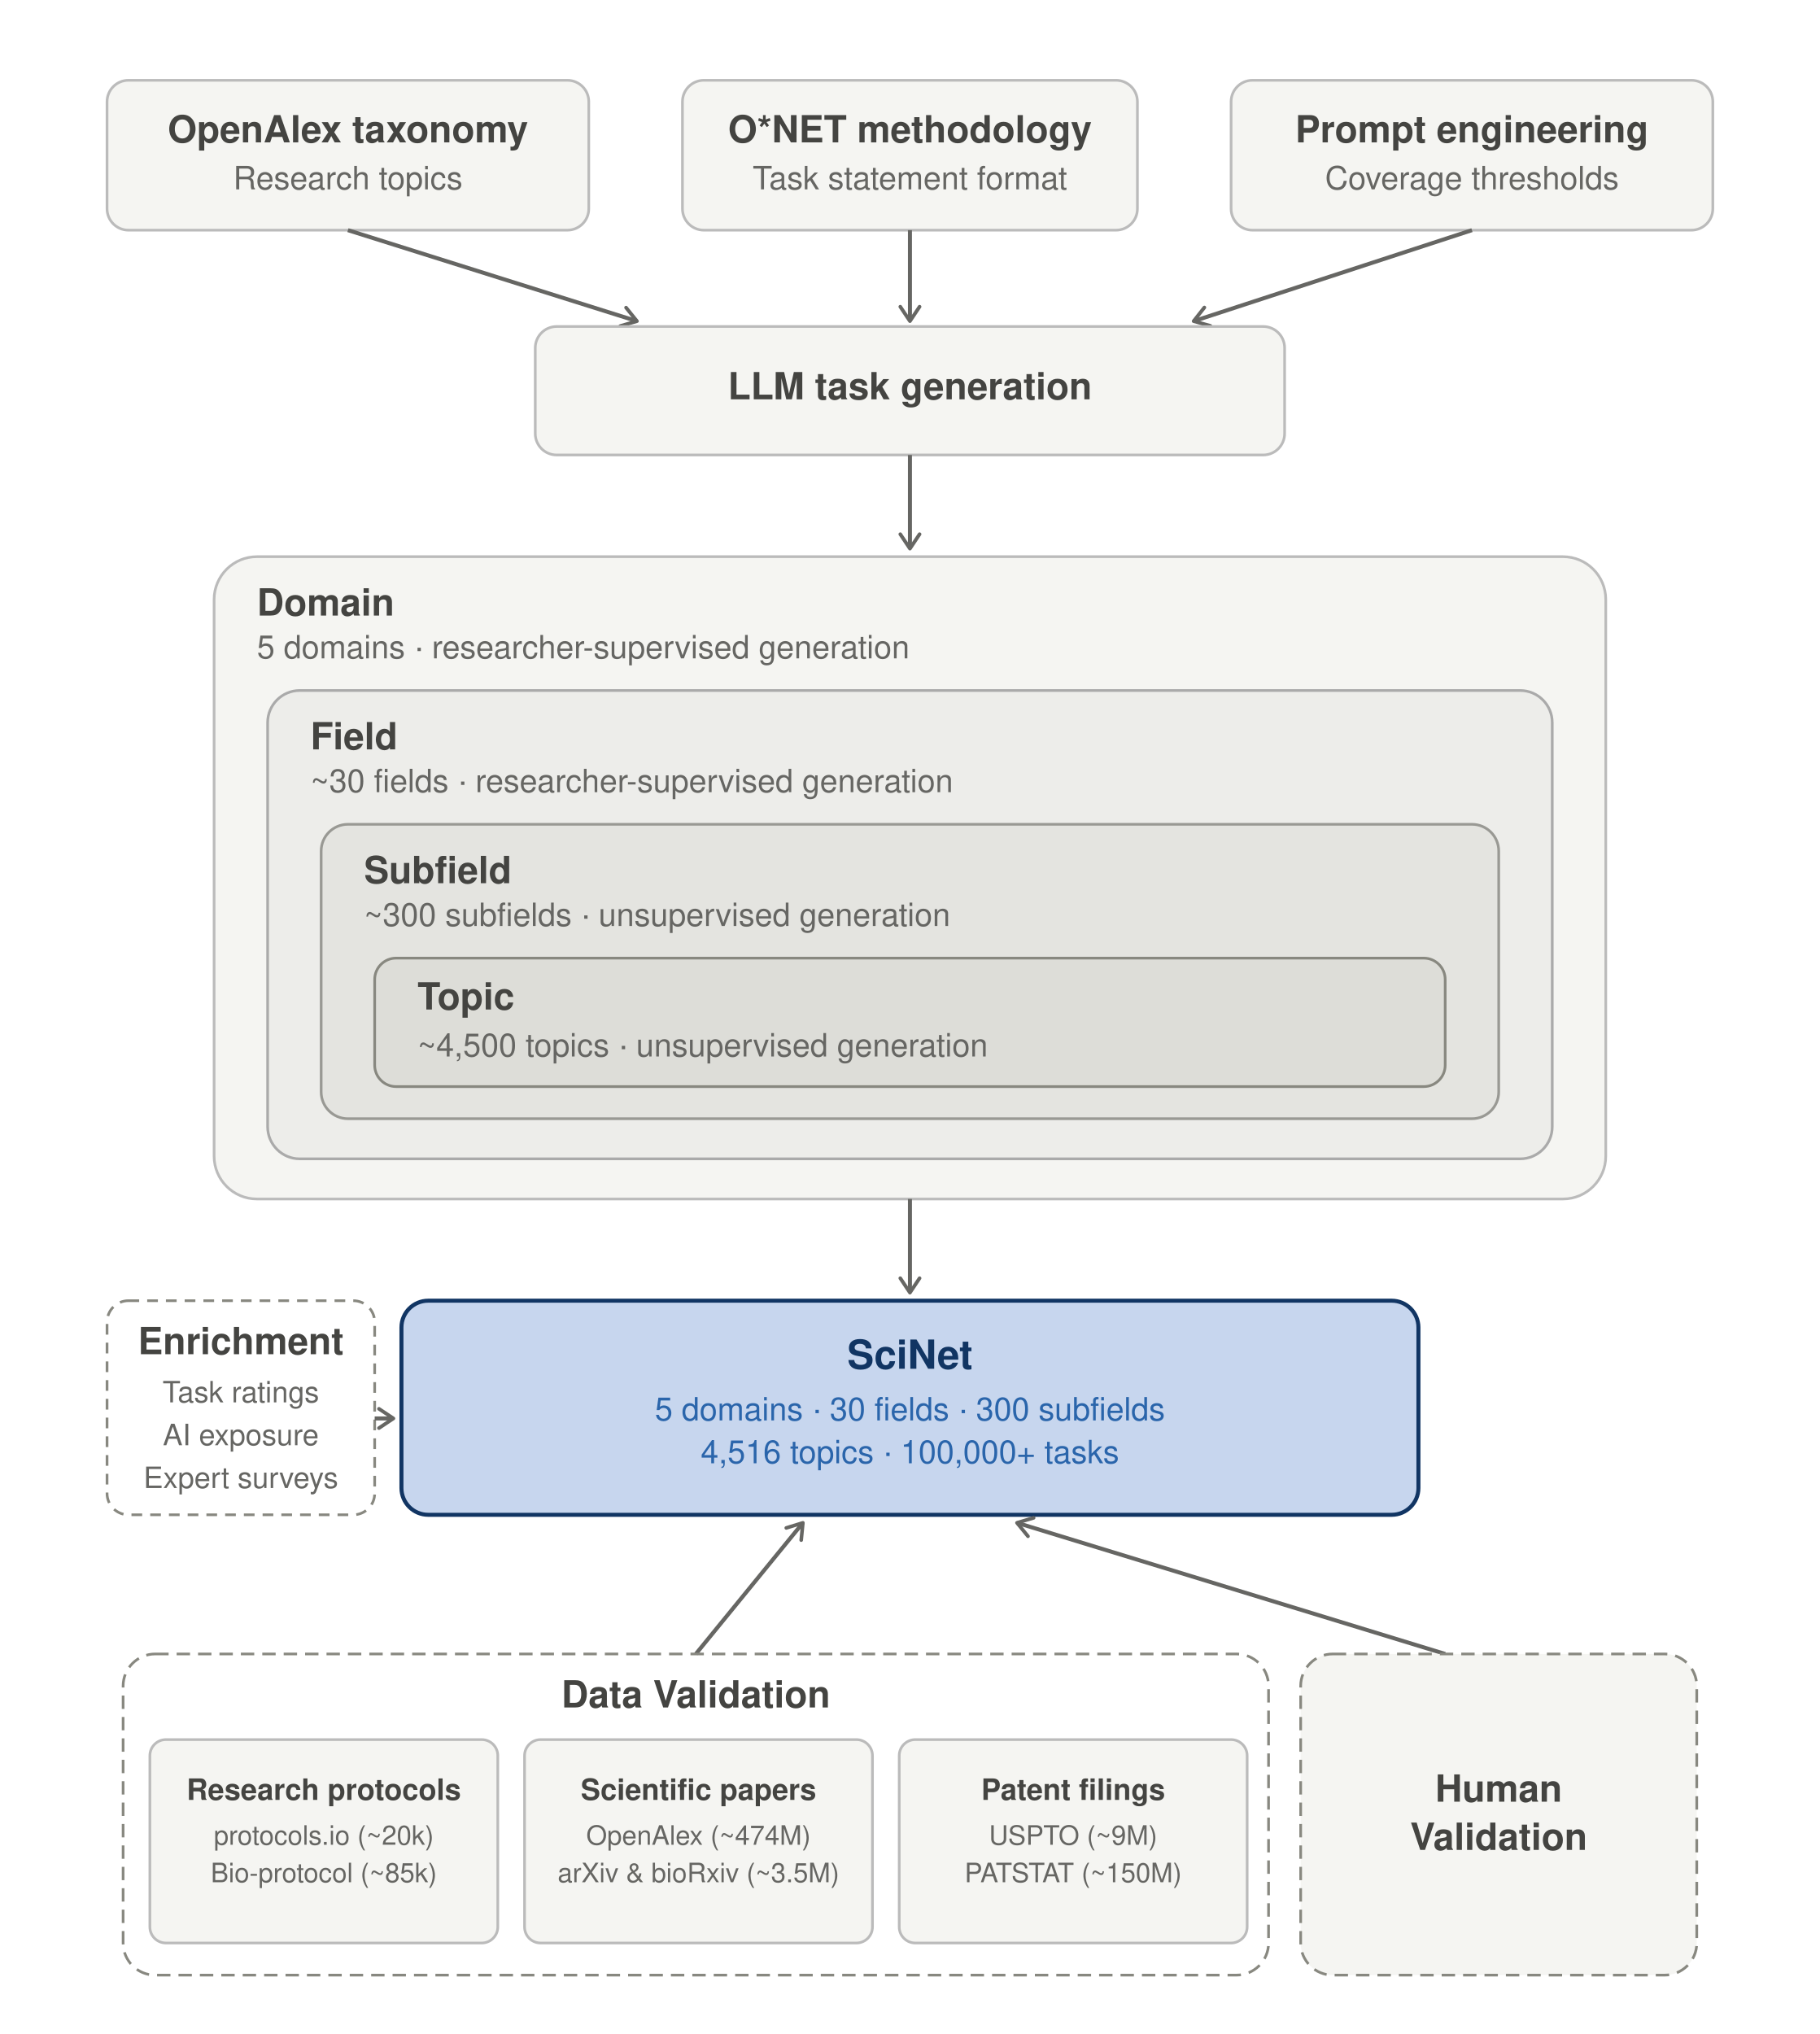
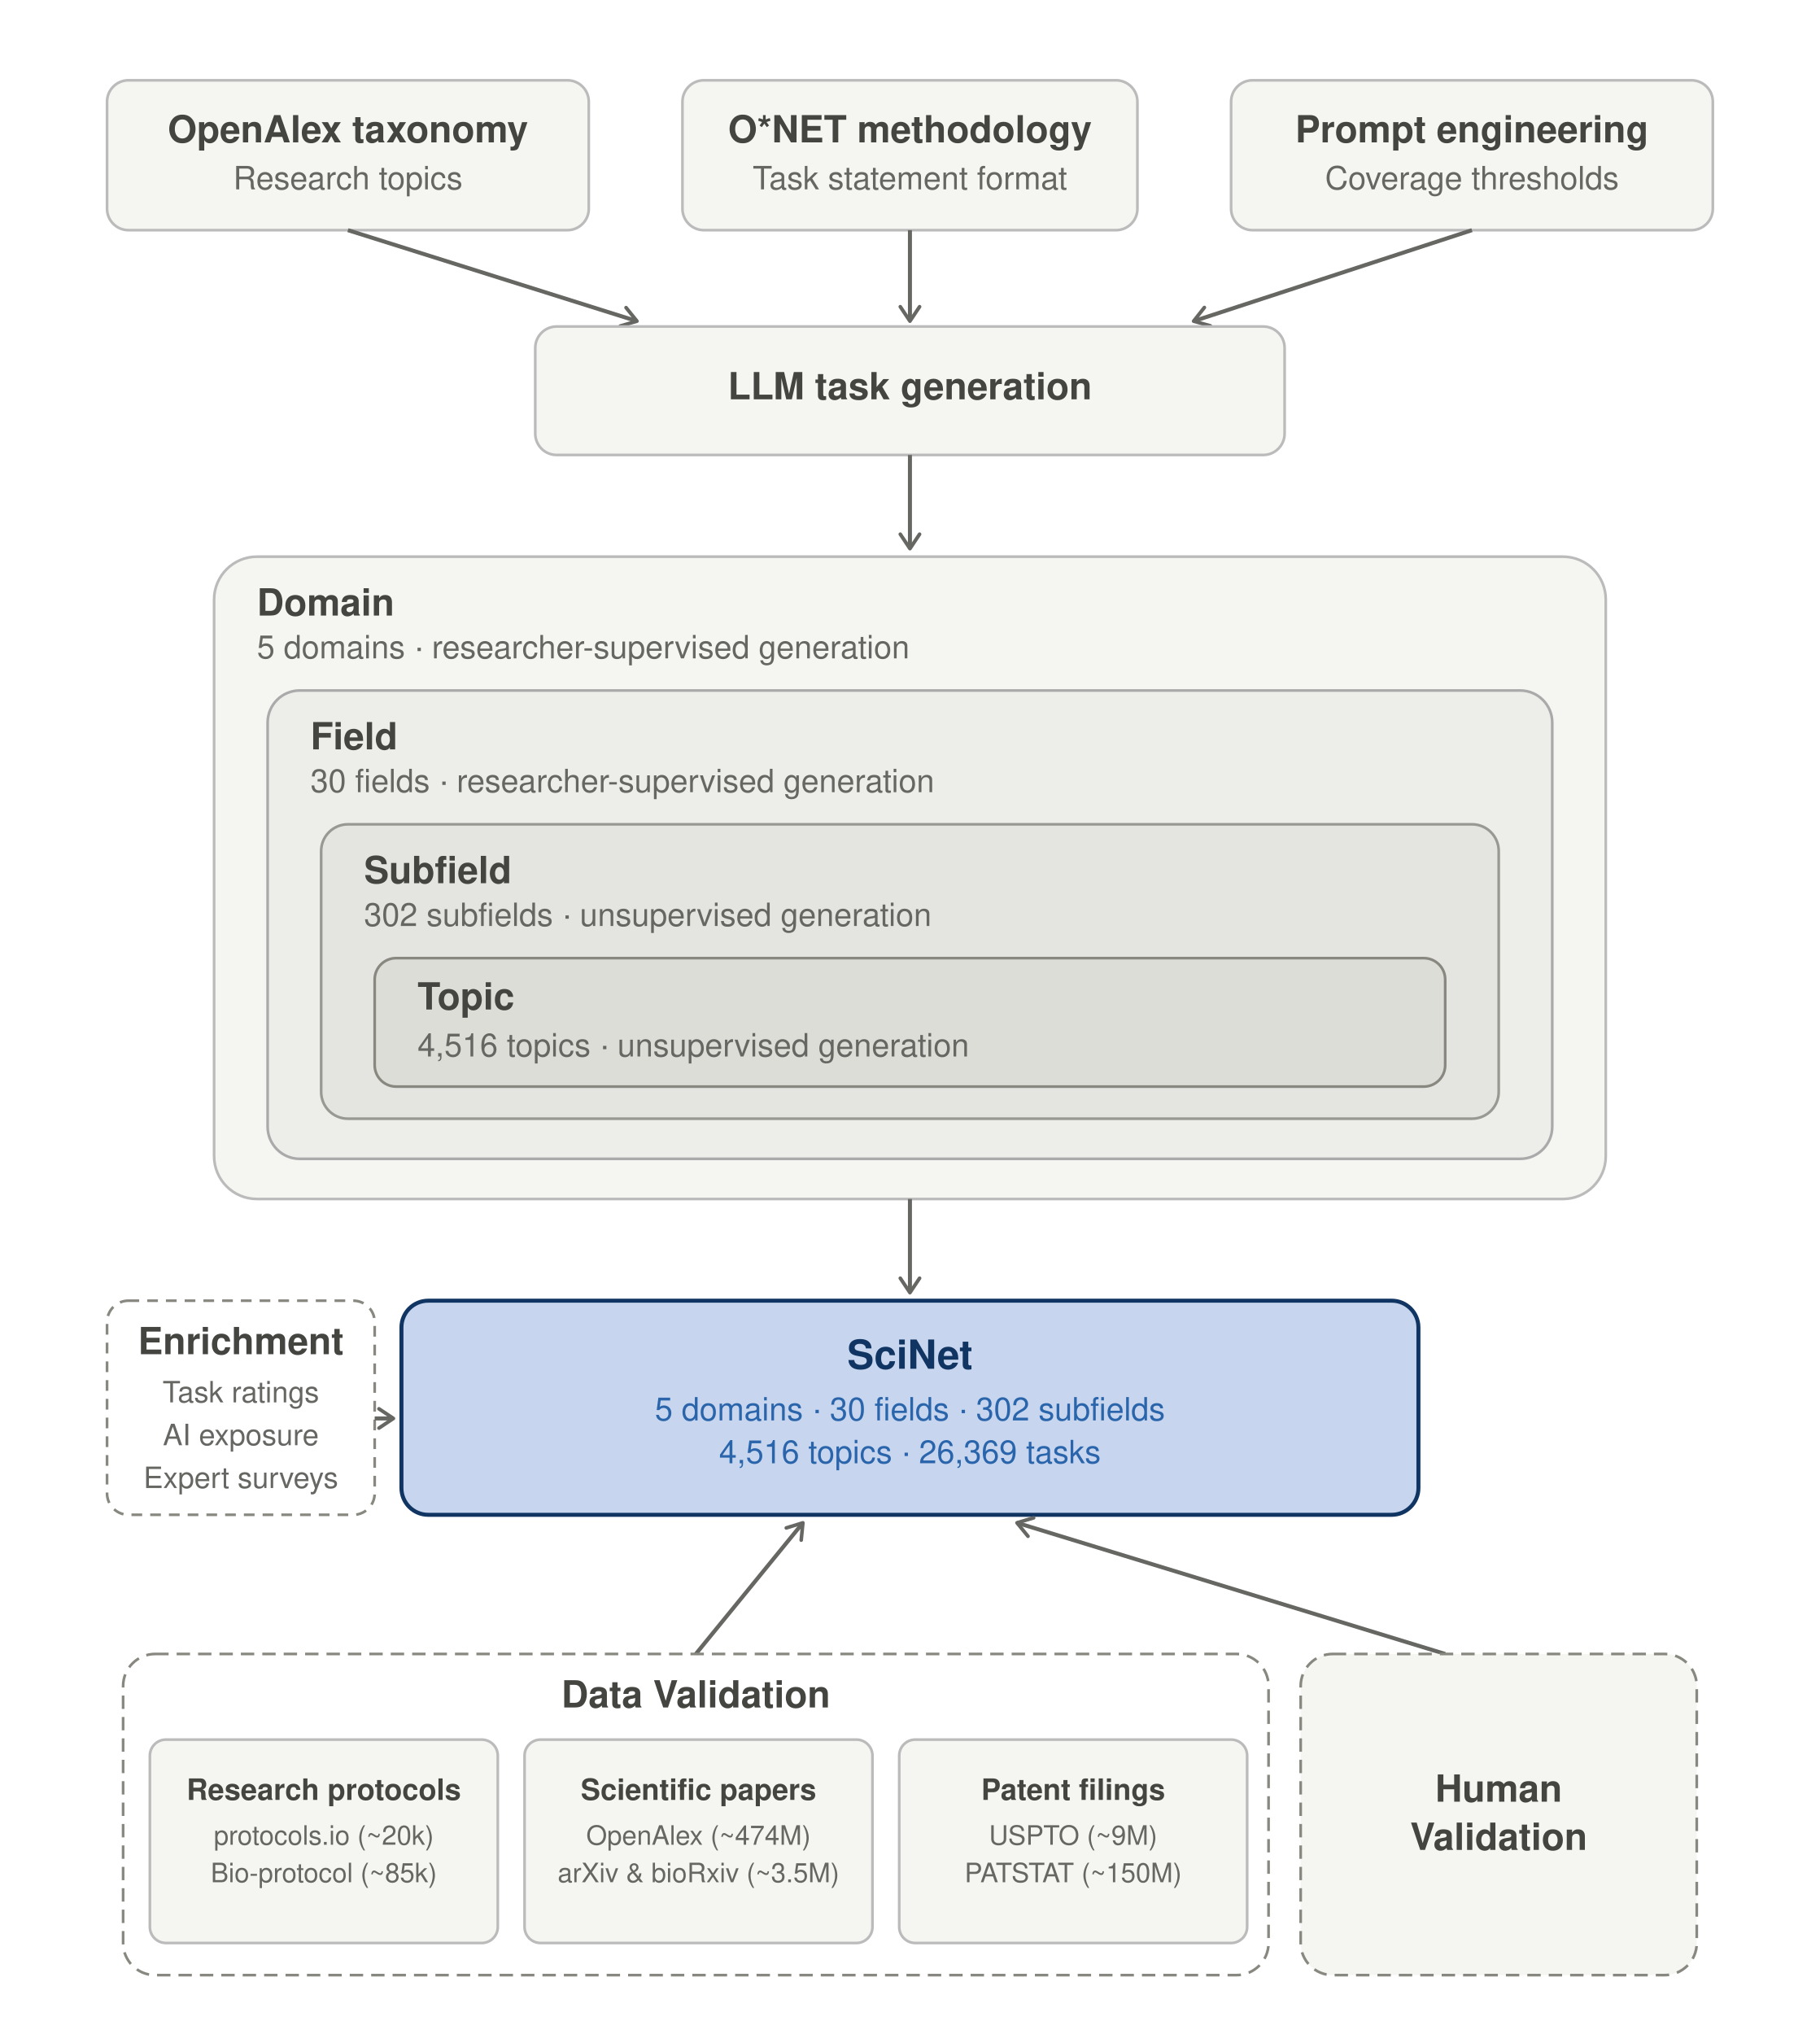
<svg xmlns="http://www.w3.org/2000/svg" width="680" height="760" viewBox="0 0 680 760">
  <defs>
    <marker id="arr" viewBox="0 0 10 10" refX="8" refY="5" markerWidth="6" markerHeight="6" orient="auto-start-reverse">
      <path d="M2 1L8 5L2 9" fill="none" stroke="#666663" stroke-width="1.5" stroke-linecap="round" stroke-linejoin="round" />
    </marker>
  </defs>
  <rect x="40" y="30" width="180" height="56" rx="8" fill="#F5F5F2" stroke="#BBBBBB" stroke-width="1" />
  <text x="130" y="50" text-anchor="middle" dominant-baseline="central" font-family="Helvetica,Arial,sans-serif" font-size="14" font-weight="600" fill="#444441">OpenAlex taxonomy</text>
  <text x="130" y="68" text-anchor="middle" dominant-baseline="central" font-family="Helvetica,Arial,sans-serif" font-size="12" fill="#666663">Research topics</text>
  <rect x="255" y="30" width="170" height="56" rx="8" fill="#F5F5F2" stroke="#BBBBBB" stroke-width="1" />
  <text x="340" y="50" text-anchor="middle" dominant-baseline="central" font-family="Helvetica,Arial,sans-serif" font-size="14" font-weight="600" fill="#444441">O*NET methodology</text>
  <text x="340" y="68" text-anchor="middle" dominant-baseline="central" font-family="Helvetica,Arial,sans-serif" font-size="12" fill="#666663">Task statement format</text>
  <rect x="460" y="30" width="180" height="56" rx="8" fill="#F5F5F2" stroke="#BBBBBB" stroke-width="1" />
  <text x="550" y="50" text-anchor="middle" dominant-baseline="central" font-family="Helvetica,Arial,sans-serif" font-size="14" font-weight="600" fill="#444441">Prompt engineering</text>
  <text x="550" y="68" text-anchor="middle" dominant-baseline="central" font-family="Helvetica,Arial,sans-serif" font-size="12" fill="#666663">Coverage thresholds</text>
  <line x1="130" y1="86" x2="238" y2="120" stroke="#666663" stroke-width="1.5" marker-end="url(#arr)" />
  <line x1="340" y1="86" x2="340" y2="120" stroke="#666663" stroke-width="1.5" marker-end="url(#arr)" />
  <line x1="550" y1="86" x2="446" y2="120" stroke="#666663" stroke-width="1.5" marker-end="url(#arr)" />
  <rect x="200" y="122" width="280" height="48" rx="8" fill="#F5F5F2" stroke="#BBBBBB" stroke-width="1" />
  <text x="340" y="146" text-anchor="middle" dominant-baseline="central" font-family="Helvetica,Arial,sans-serif" font-size="14" font-weight="600" fill="#444441">LLM task generation</text>
  <line x1="340" y1="170" x2="340" y2="205" stroke="#666663" stroke-width="1.5" marker-end="url(#arr)" />
  <rect x="80" y="208" width="520" height="240" rx="16" fill="#F5F5F2" stroke="#BBBBBB" stroke-width="1" />
  <text x="96" y="230" text-anchor="start" font-family="Helvetica,Arial,sans-serif" font-size="14" font-weight="600" fill="#444441">Domain</text>
  <text x="96" y="246" text-anchor="start" font-family="Helvetica,Arial,sans-serif" font-size="12" fill="#666663">5 domains · researcher-supervised generation</text>
  <rect x="100" y="258" width="480" height="175" rx="12" fill="#EDEDEA" stroke="#AAAAAA" stroke-width="1" />
  <text x="116" y="280" text-anchor="start" font-family="Helvetica,Arial,sans-serif" font-size="14" font-weight="600" fill="#444441">Field</text>
-   <text x="116" y="296" text-anchor="start" font-family="Helvetica,Arial,sans-serif" font-size="12" fill="#666663">~30 fields · researcher-supervised generation</text>
+   <text x="116" y="296" text-anchor="start" font-family="Helvetica,Arial,sans-serif" font-size="12" fill="#666663">30 fields · researcher-supervised generation</text>
  <rect x="120" y="308" width="440" height="110" rx="10" fill="#E4E4E0" stroke="#999994" stroke-width="1" />
  <text x="136" y="330" text-anchor="start" font-family="Helvetica,Arial,sans-serif" font-size="14" font-weight="600" fill="#444441">Subfield</text>
-   <text x="136" y="346" text-anchor="start" font-family="Helvetica,Arial,sans-serif" font-size="12" fill="#666663">~300 subfields · unsupervised generation</text>
+   <text x="136" y="346" text-anchor="start" font-family="Helvetica,Arial,sans-serif" font-size="12" fill="#666663">302 subfields · unsupervised generation</text>
  <rect x="140" y="358" width="400" height="48" rx="8" fill="#DDDDD8" stroke="#888880" stroke-width="1" />
  <text x="156" y="374" text-anchor="start" dominant-baseline="central" font-family="Helvetica,Arial,sans-serif" font-size="14" font-weight="600" fill="#444441">Topic</text>
-   <text x="156" y="392" text-anchor="start" dominant-baseline="central" font-family="Helvetica,Arial,sans-serif" font-size="12" fill="#666663">~4,500 topics · unsupervised generation</text>
+   <text x="156" y="392" text-anchor="start" dominant-baseline="central" font-family="Helvetica,Arial,sans-serif" font-size="12" fill="#666663">4,516 topics · unsupervised generation</text>
  <line x1="340" y1="448" x2="340" y2="483" stroke="#666663" stroke-width="1.5" marker-end="url(#arr)" />
  <rect x="150" y="486" width="380" height="80" rx="10" fill="#C7D6EE" stroke="#113563" stroke-width="1.5" />
  <text x="340" y="508" text-anchor="middle" dominant-baseline="central" font-family="Helvetica,Arial,sans-serif" font-size="15" font-weight="700" fill="#113563">SciNet</text>
-   <text x="340" y="528" text-anchor="middle" dominant-baseline="central" font-family="Helvetica,Arial,sans-serif" font-size="12" fill="#2A65AB">5 domains · 30 fields · 300 subfields</text>
-   <text x="340" y="544" text-anchor="middle" dominant-baseline="central" font-family="Helvetica,Arial,sans-serif" font-size="12" fill="#2A65AB">4,516 topics · 100,000+ tasks</text>
+   <text x="340" y="528" text-anchor="middle" dominant-baseline="central" font-family="Helvetica,Arial,sans-serif" font-size="12" fill="#2A65AB">5 domains · 30 fields · 302 subfields</text>
+   <text x="340" y="544" text-anchor="middle" dominant-baseline="central" font-family="Helvetica,Arial,sans-serif" font-size="12" fill="#2A65AB">4,516 topics · 26,369 tasks</text>
  <line x1="260" y1="618" x2="300" y2="569" stroke="#666663" stroke-width="1.5" marker-end="url(#arr)" />
  <line x1="540" y1="618" x2="380" y2="569" stroke="#666663" stroke-width="1.5" marker-end="url(#arr)" />
  <rect x="46" y="618" width="428" height="120" rx="12" fill="none" stroke="#888880" stroke-width="1" stroke-dasharray="5 3" />
  <text x="260" y="638" text-anchor="middle" font-family="Helvetica,Arial,sans-serif" font-size="14" font-weight="600" fill="#444441">Data Validation</text>
  <rect x="56" y="650" width="130" height="76" rx="6" fill="#F5F5F2" stroke="#BBBBBB" stroke-width="1" />
  <text x="121" y="670" text-anchor="middle" dominant-baseline="central" font-family="Helvetica,Arial,sans-serif" font-size="11" font-weight="600" fill="#444441">Research protocols</text>
  <text x="121" y="687" text-anchor="middle" dominant-baseline="central" font-family="Helvetica,Arial,sans-serif" font-size="10" fill="#666663">protocols.io (~20k)</text>
  <text x="121" y="701" text-anchor="middle" dominant-baseline="central" font-family="Helvetica,Arial,sans-serif" font-size="10" fill="#666663">Bio-protocol (~85k)</text>
  <rect x="196" y="650" width="130" height="76" rx="6" fill="#F5F5F2" stroke="#BBBBBB" stroke-width="1" />
  <text x="261" y="670" text-anchor="middle" dominant-baseline="central" font-family="Helvetica,Arial,sans-serif" font-size="11" font-weight="600" fill="#444441">Scientific papers</text>
  <text x="261" y="687" text-anchor="middle" dominant-baseline="central" font-family="Helvetica,Arial,sans-serif" font-size="10" fill="#666663">OpenAlex (~474M)</text>
  <text x="261" y="701" text-anchor="middle" dominant-baseline="central" font-family="Helvetica,Arial,sans-serif" font-size="10" fill="#666663">arXiv &amp; bioRxiv (~3.5M)</text>
  <rect x="336" y="650" width="130" height="76" rx="6" fill="#F5F5F2" stroke="#BBBBBB" stroke-width="1" />
  <text x="401" y="670" text-anchor="middle" dominant-baseline="central" font-family="Helvetica,Arial,sans-serif" font-size="11" font-weight="600" fill="#444441">Patent filings</text>
  <text x="401" y="687" text-anchor="middle" dominant-baseline="central" font-family="Helvetica,Arial,sans-serif" font-size="10" fill="#666663">USPTO (~9M)</text>
  <text x="401" y="701" text-anchor="middle" dominant-baseline="central" font-family="Helvetica,Arial,sans-serif" font-size="10" fill="#666663">PATSTAT (~150M)</text>
  <rect x="486" y="618" width="148" height="120" rx="12" fill="#F5F5F2" stroke="#888880" stroke-width="1" stroke-dasharray="5 3" />
  <text x="560" y="670" text-anchor="middle" dominant-baseline="central" font-family="Helvetica,Arial,sans-serif" font-size="14" font-weight="600" fill="#444441">Human</text>
  <text x="560" y="688" text-anchor="middle" dominant-baseline="central" font-family="Helvetica,Arial,sans-serif" font-size="14" font-weight="600" fill="#444441">Validation</text>
  <rect x="40" y="486" width="100" height="80" rx="8" fill="none" stroke="#888880" stroke-width="1" stroke-dasharray="4 3" />
  <text x="90" y="506" text-anchor="middle" font-family="Helvetica,Arial,sans-serif" font-size="14" font-weight="600" fill="#444441">Enrichment</text>
  <text x="90" y="524" text-anchor="middle" font-family="Helvetica,Arial,sans-serif" font-size="11" fill="#666663">Task ratings</text>
  <text x="90" y="540" text-anchor="middle" font-family="Helvetica,Arial,sans-serif" font-size="11" fill="#666663">AI exposure</text>
  <text x="90" y="556" text-anchor="middle" font-family="Helvetica,Arial,sans-serif" font-size="11" fill="#666663">Expert surveys</text>
  <line x1="140" y1="530" x2="147" y2="530" stroke="#666663" stroke-width="1.5" marker-end="url(#arr)" />
</svg>
